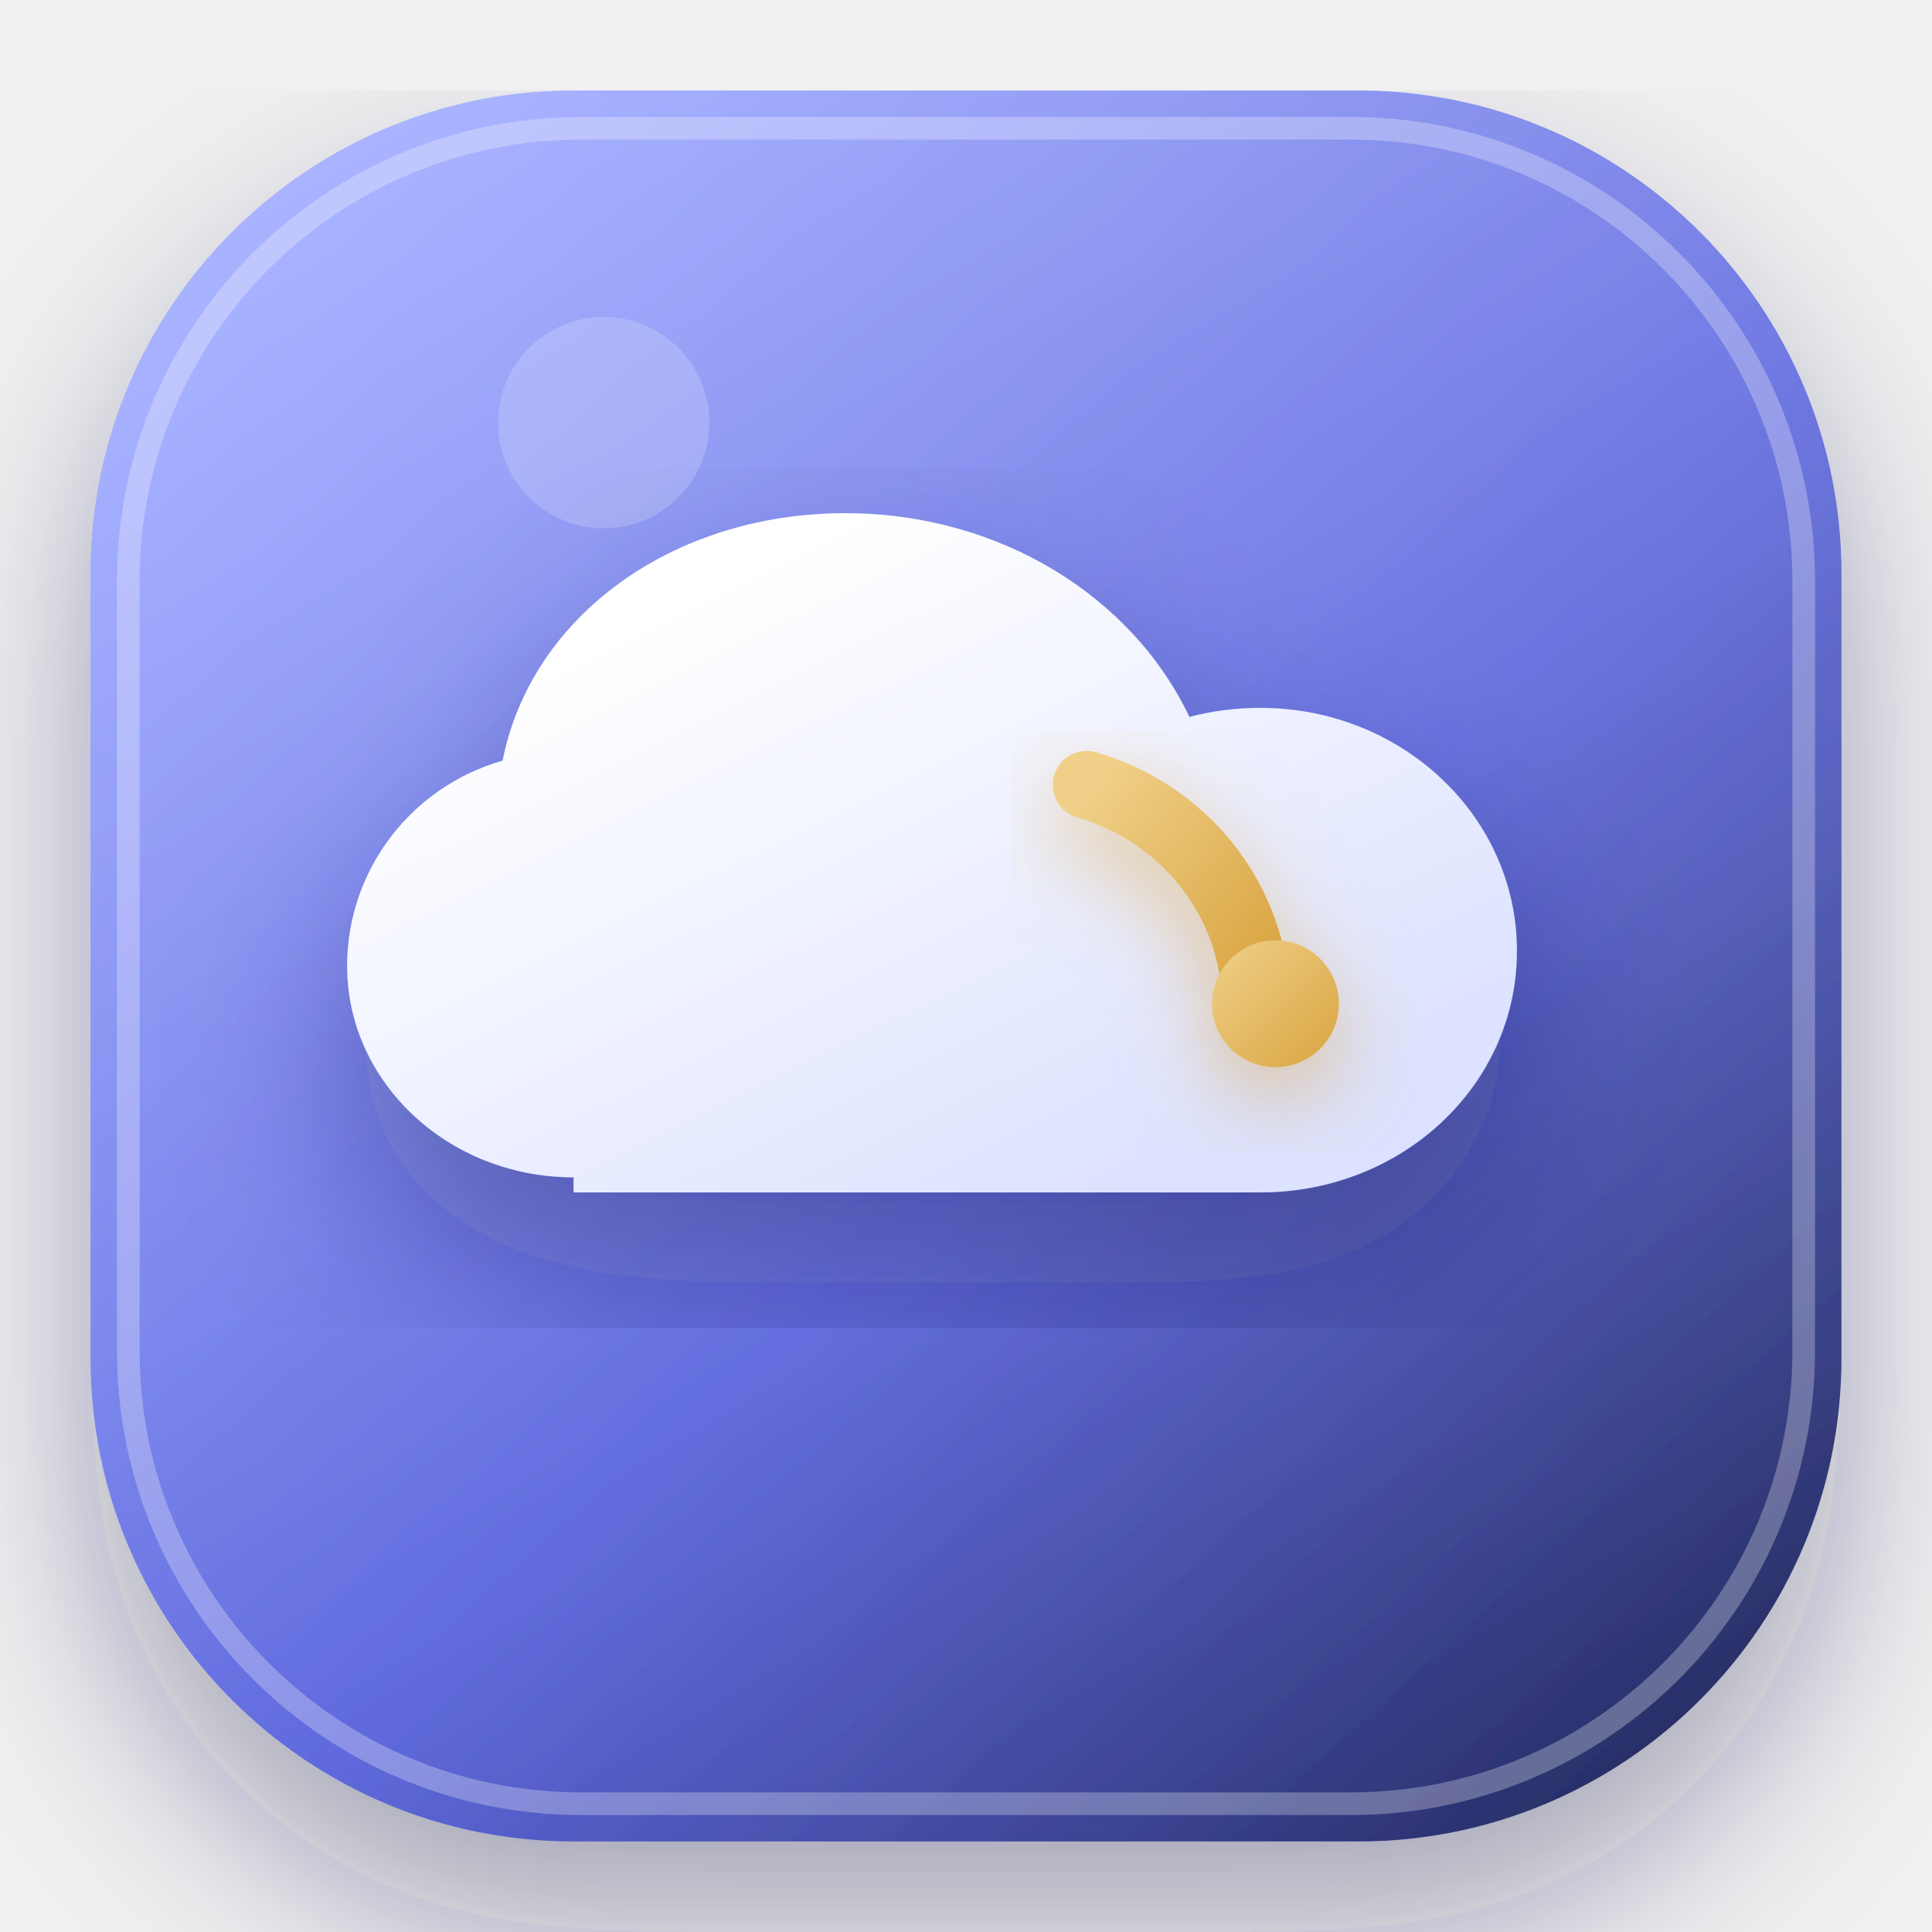
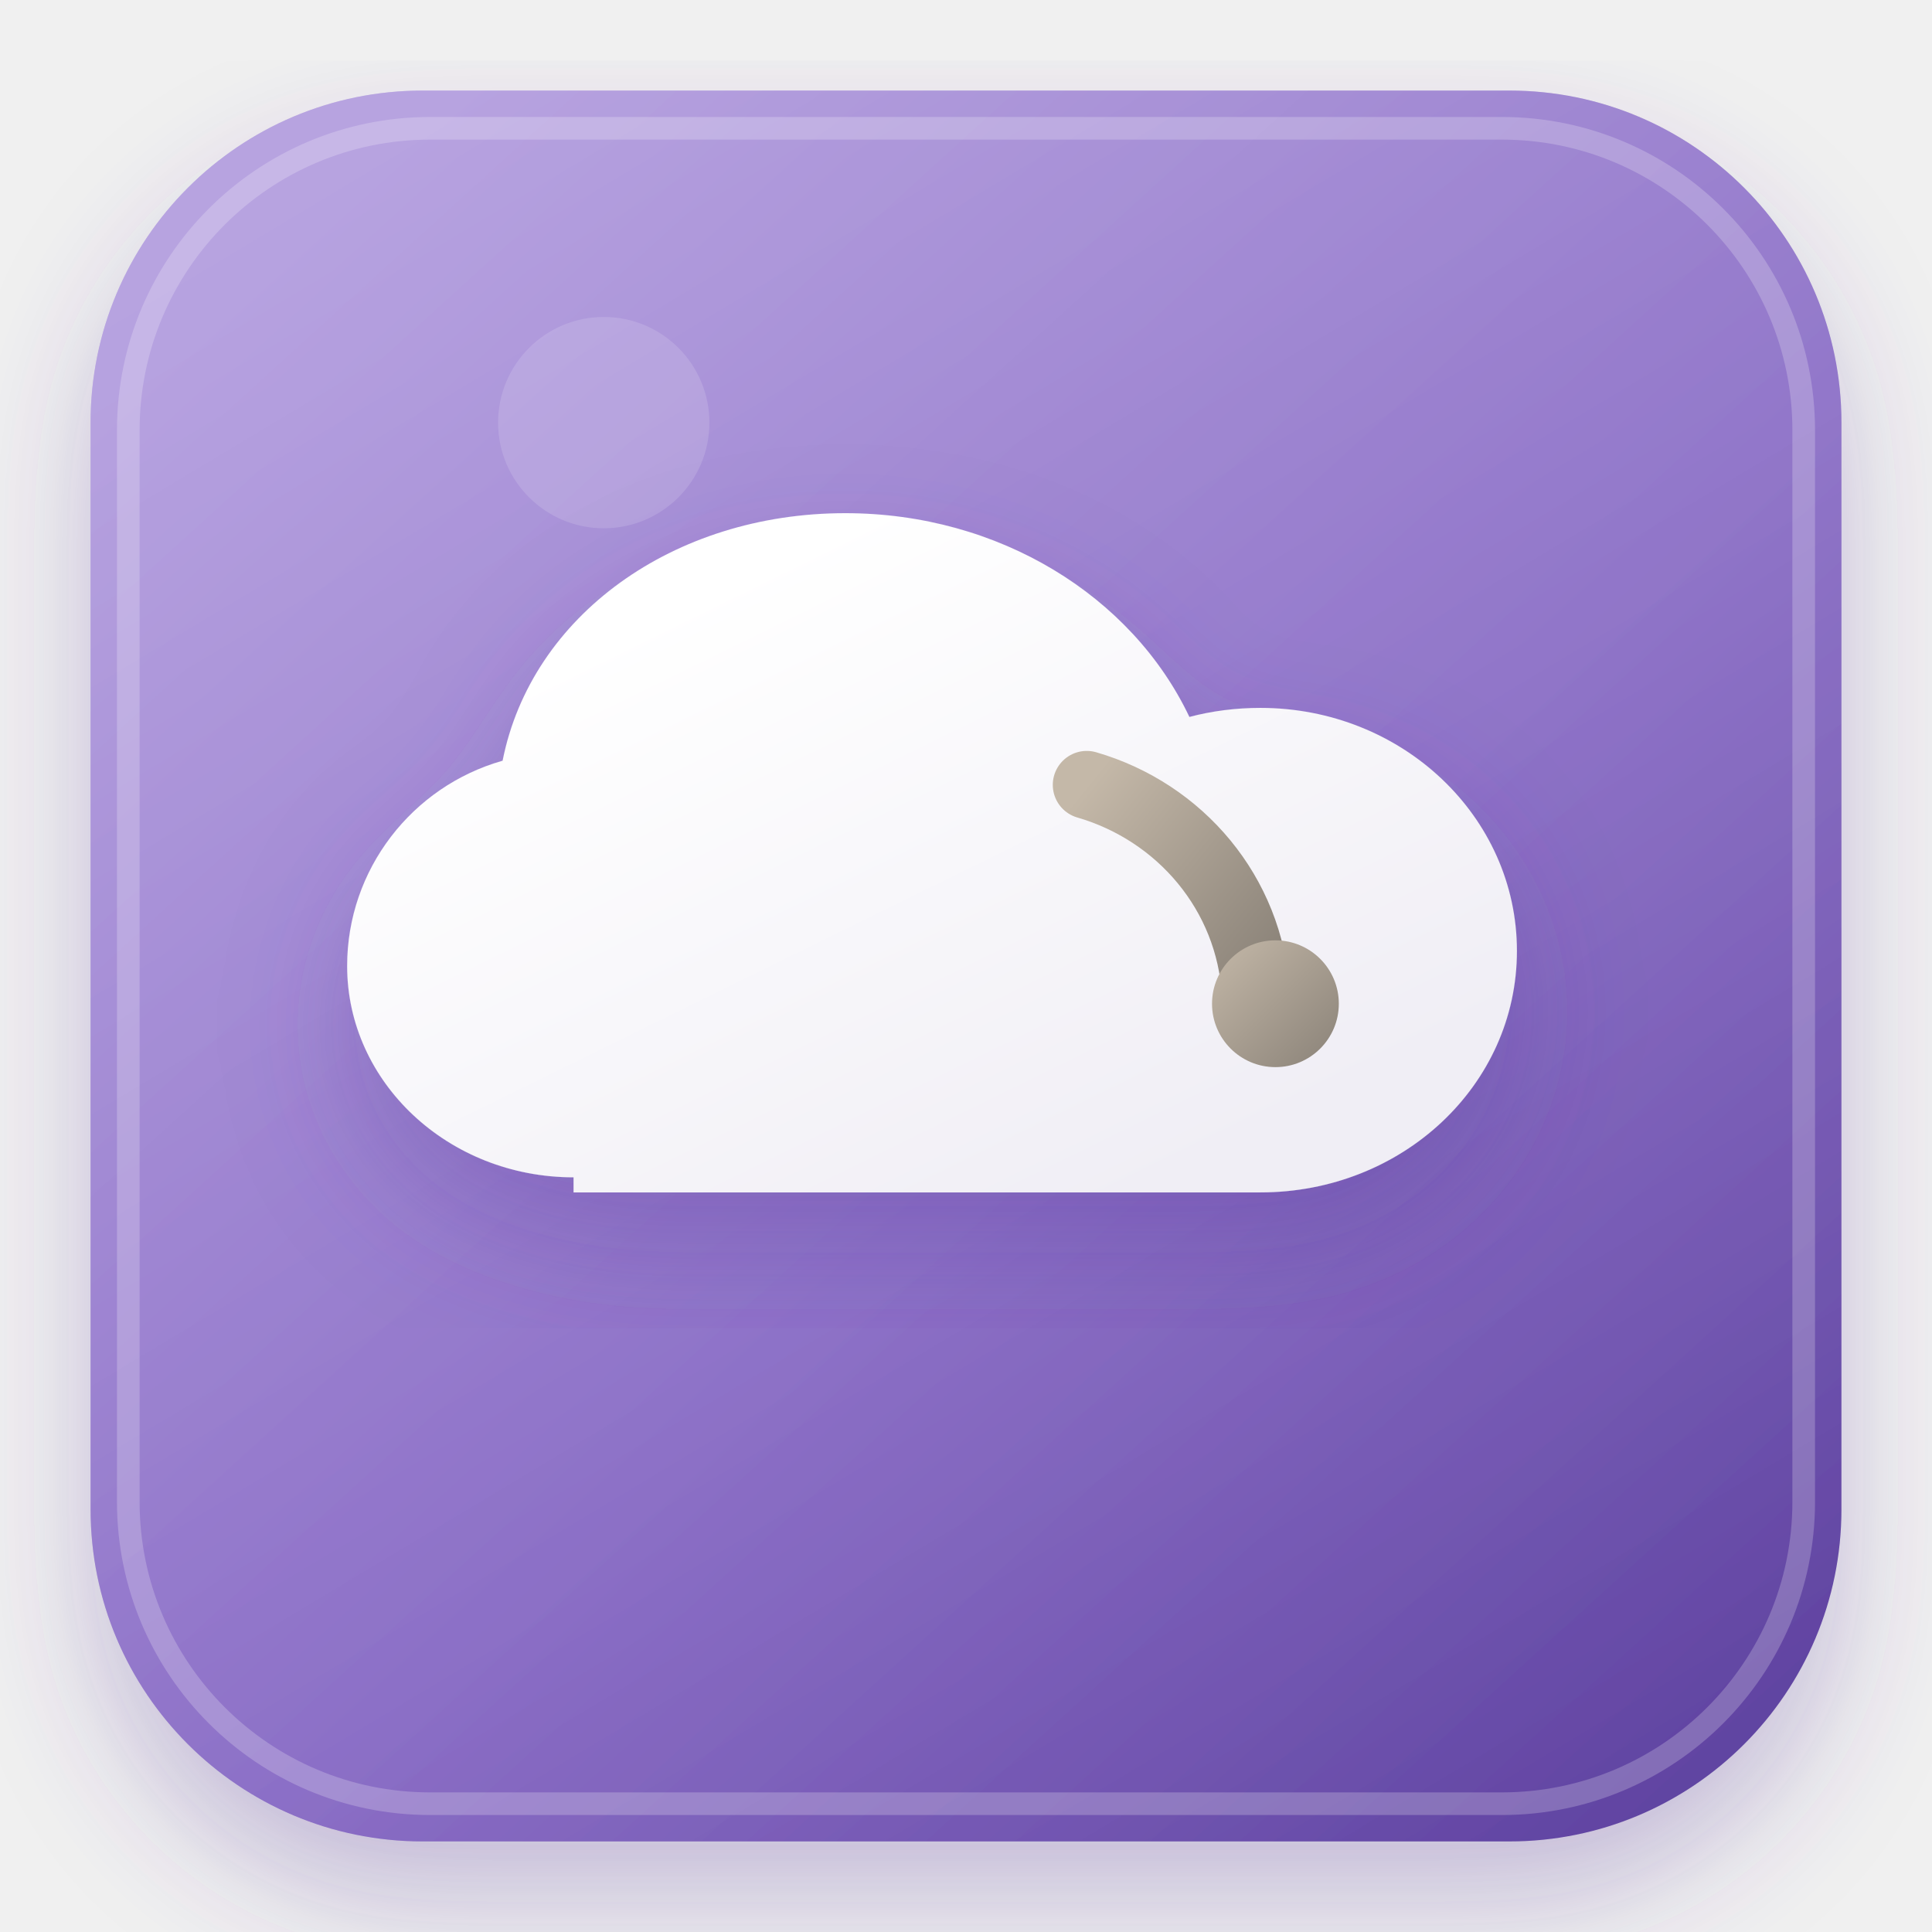
<svg xmlns="http://www.w3.org/2000/svg" viewBox="0 0 128 128" role="img" aria-label="Sarca">
  <defs>
    <linearGradient id="sarca-plate" x1="12%" y1="8%" x2="92%" y2="96%">
-       <stop offset="0%" stop-color="#6B7CFF" />
-       <stop offset="55%" stop-color="#3D4AD6" />
-       <stop offset="100%" stop-color="#1A2158" />
+       <stop offset="0%" stop-color="#9B7FD4" />
+       <stop offset="55%" stop-color="#7C5CBF" />
+       <stop offset="100%" stop-color="#5A3D9E" />
    </linearGradient>
    <linearGradient id="sarca-glass" x1="20%" y1="0%" x2="80%" y2="100%">
-       <stop offset="0%" stop-color="#FFFFFF" stop-opacity="0.42" />
-       <stop offset="100%" stop-color="#FFFFFF" stop-opacity="0.06" />
+       <stop offset="0%" stop-color="#FFFFFF" stop-opacity="0.28" />
+       <stop offset="100%" stop-color="#FFFFFF" stop-opacity="0.04" />
    </linearGradient>
    <linearGradient id="sarca-cloud" x1="20%" y1="20%" x2="80%" y2="90%">
      <stop offset="0%" stop-color="#FFFFFF" />
-       <stop offset="100%" stop-color="#DCE2FF" />
+       <stop offset="100%" stop-color="#F0EEF5" />
    </linearGradient>
    <linearGradient id="sarca-accent" x1="0%" y1="0%" x2="100%" y2="100%">
-       <stop offset="0%" stop-color="#F0D089" />
-       <stop offset="100%" stop-color="#D9A441" />
+       <stop offset="0%" stop-color="#C4B8A8" />
+       <stop offset="100%" stop-color="#8A8278" />
    </linearGradient>
    <filter id="sarca-soft" x="-20%" y="-20%" width="140%" height="140%">
-       <feDropShadow dx="0" dy="6" stdDeviation="6" flood-color="#1A2158" flood-opacity="0.35" />
-     </filter>
-     <filter id="sarca-glow" x="-30%" y="-30%" width="160%" height="160%">
-       <feDropShadow dx="0" dy="2" stdDeviation="3" flood-color="#D9A441" flood-opacity="0.55" />
+       <feDropShadow dx="0" dy="4" stdDeviation="4" flood-color="#5A3D9E" flood-opacity="0.28" />
    </filter>
  </defs>
-   <rect x="6" y="6" width="116" height="116" rx="32" fill="url(#sarca-plate)" filter="url(#sarca-soft)" />
-   <rect x="6" y="6" width="116" height="116" rx="32" fill="url(#sarca-glass)" />
-   <rect x="8.5" y="8.5" width="111" height="111" rx="30" fill="none" stroke="#FFFFFF" stroke-opacity="0.28" stroke-width="1.5" />
+   <rect x="6" y="6" width="116" height="116" rx="22" fill="url(#sarca-plate)" filter="url(#sarca-soft)" />
+   <rect x="6" y="6" width="116" height="116" rx="22" fill="url(#sarca-glass)" />
+   <rect x="8.5" y="8.5" width="111" height="111" rx="20" fill="none" stroke="#FFFFFF" stroke-opacity="0.22" stroke-width="1.5" />
  <g filter="url(#sarca-soft)">
    <path fill="url(#sarca-cloud)" d="M38 78c-8.3 0-15-6.3-15-14 0-6.4 4.3-11.9 10.3-13.6C35.2 40.8 44.6 34 56 34c10.2 0 19 5.5 22.8 13.5 1.5-.4 3.1-.6 4.7-.6 9.4 0 17 7.2 17 16.1S92.9 79 83.5 79H38z" />
  </g>
-   <g filter="url(#sarca-glow)">
+   <g>
    <path d="M72 52c6.2 1.8 10.8 7.2 11.2 13.8" fill="none" stroke="url(#sarca-accent)" stroke-width="4.5" stroke-linecap="round" />
    <circle cx="84.5" cy="66.5" r="4.2" fill="url(#sarca-accent)" />
  </g>
-   <circle cx="40" cy="28" r="7" fill="#FFFFFF" fill-opacity="0.18" />
+   <circle cx="40" cy="28" r="7" fill="#FFFFFF" fill-opacity="0.14" />
</svg>
